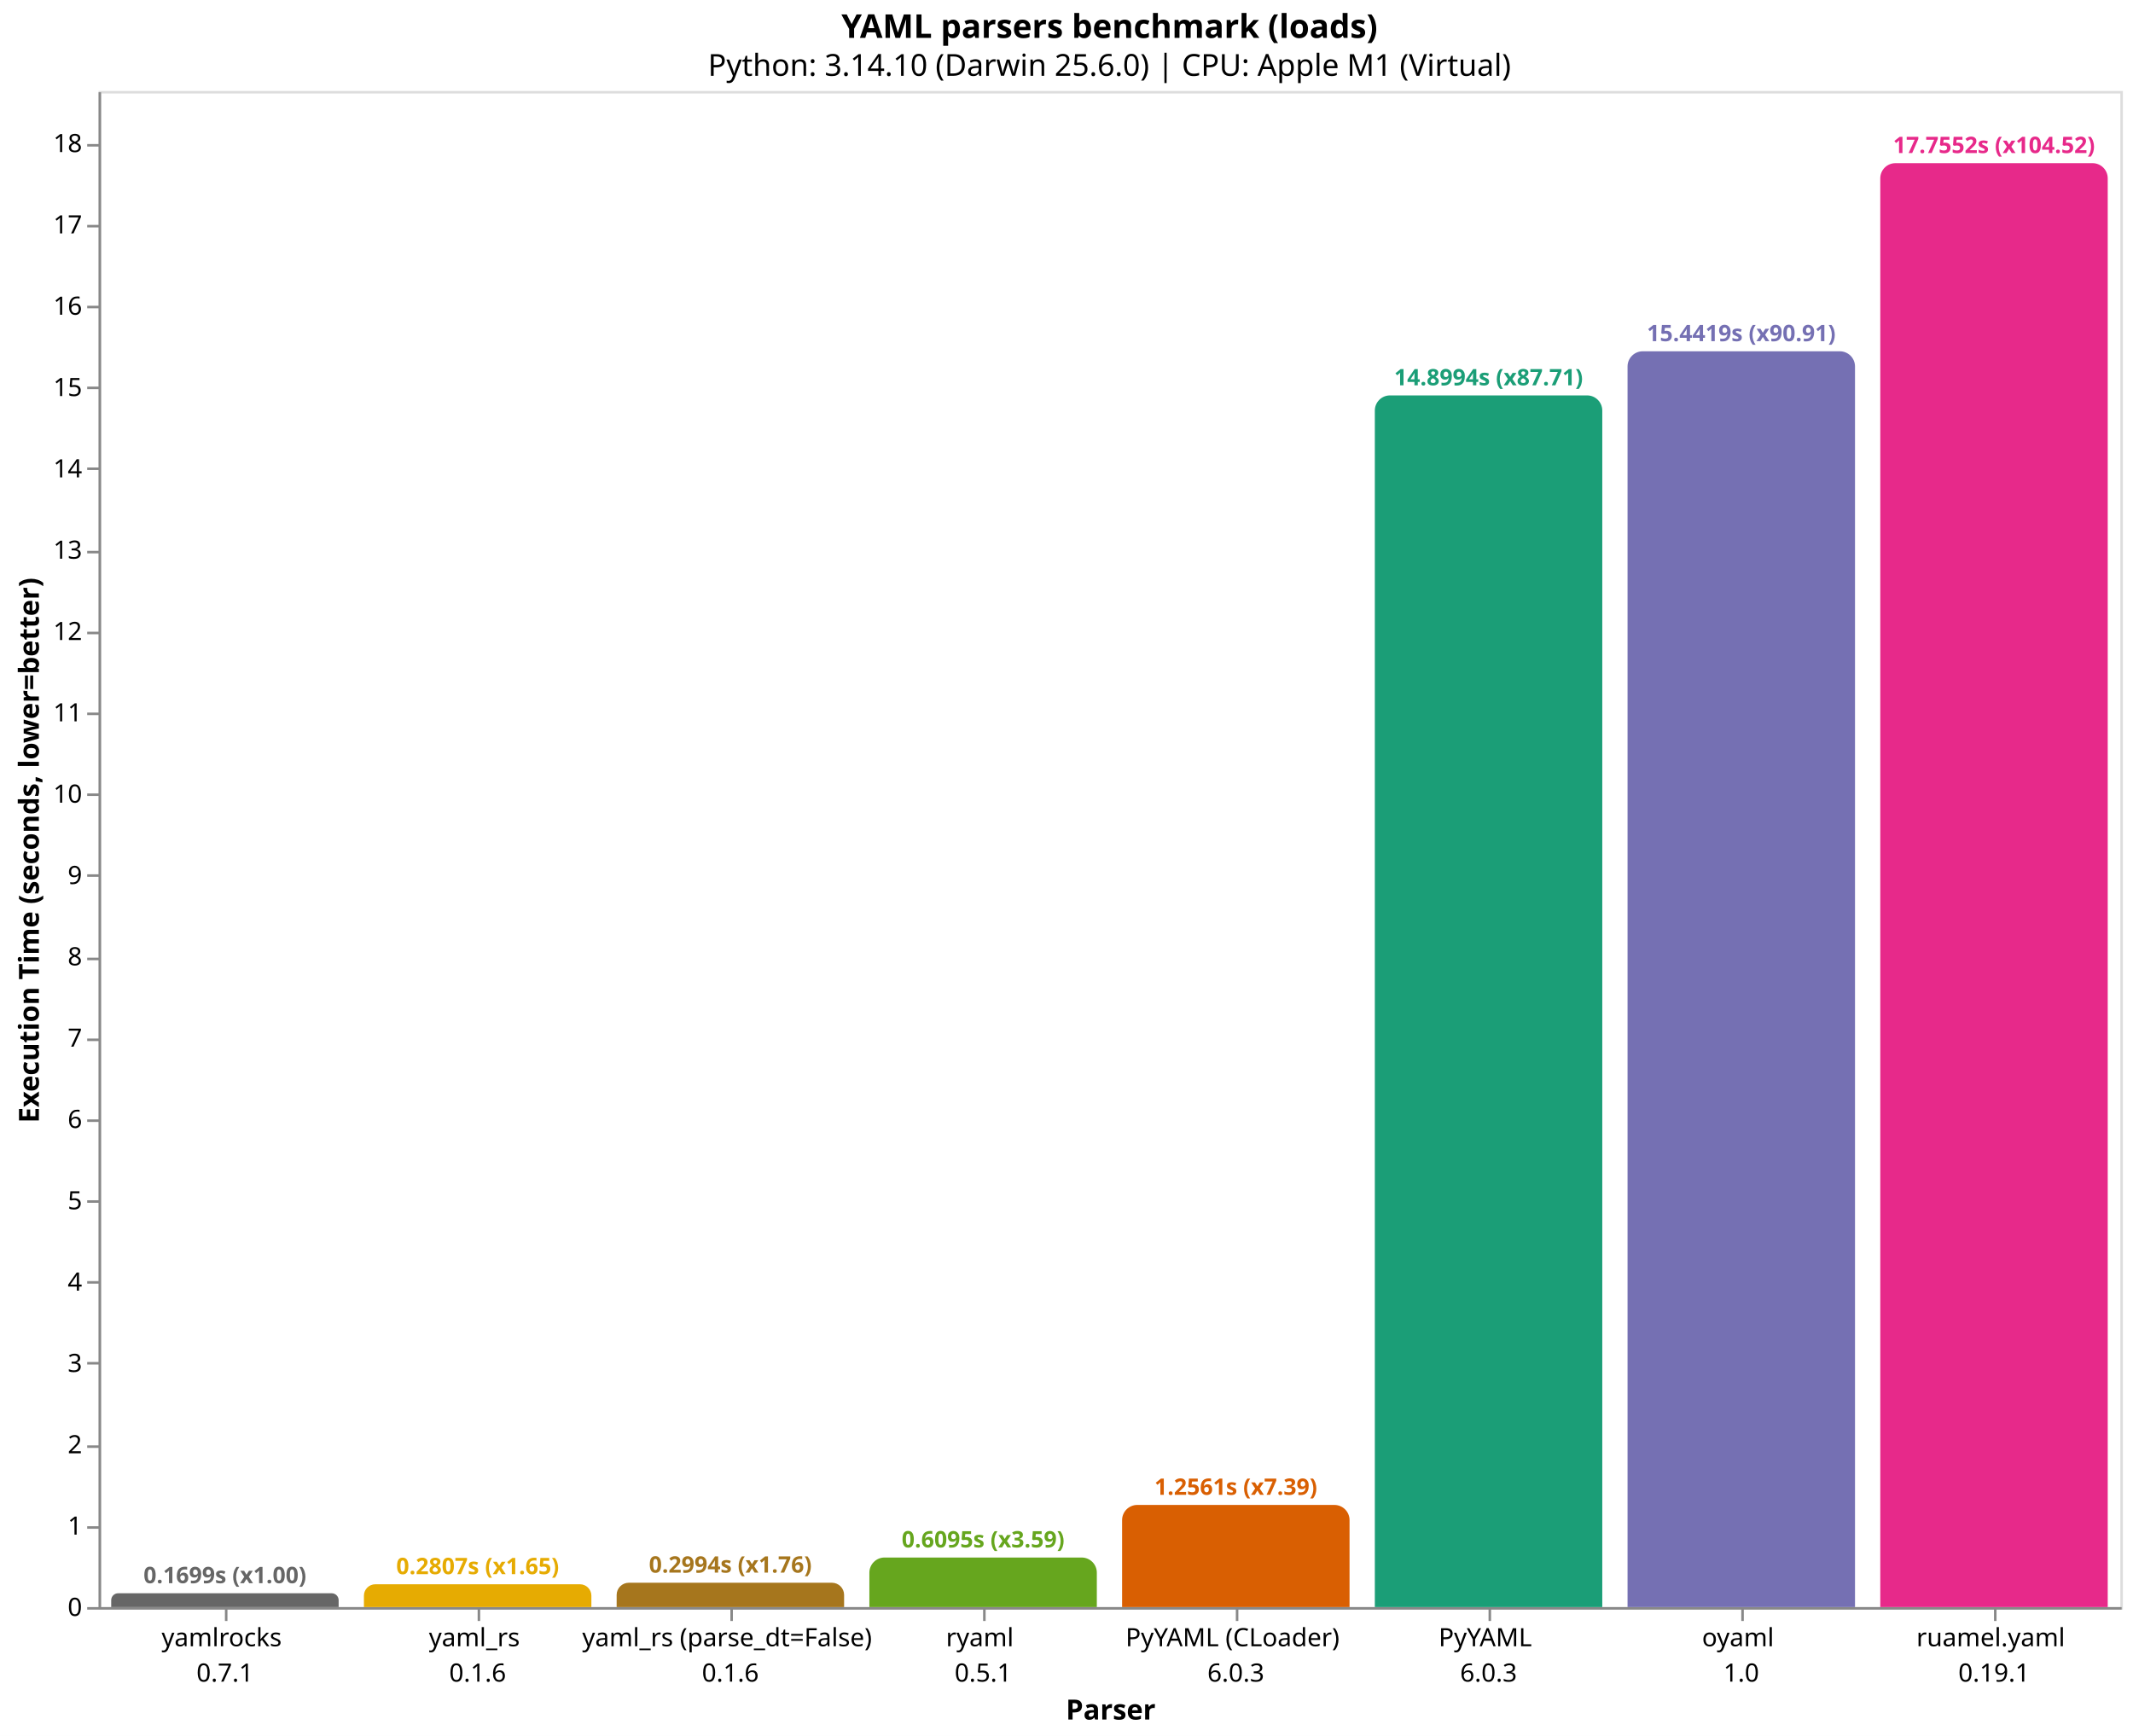
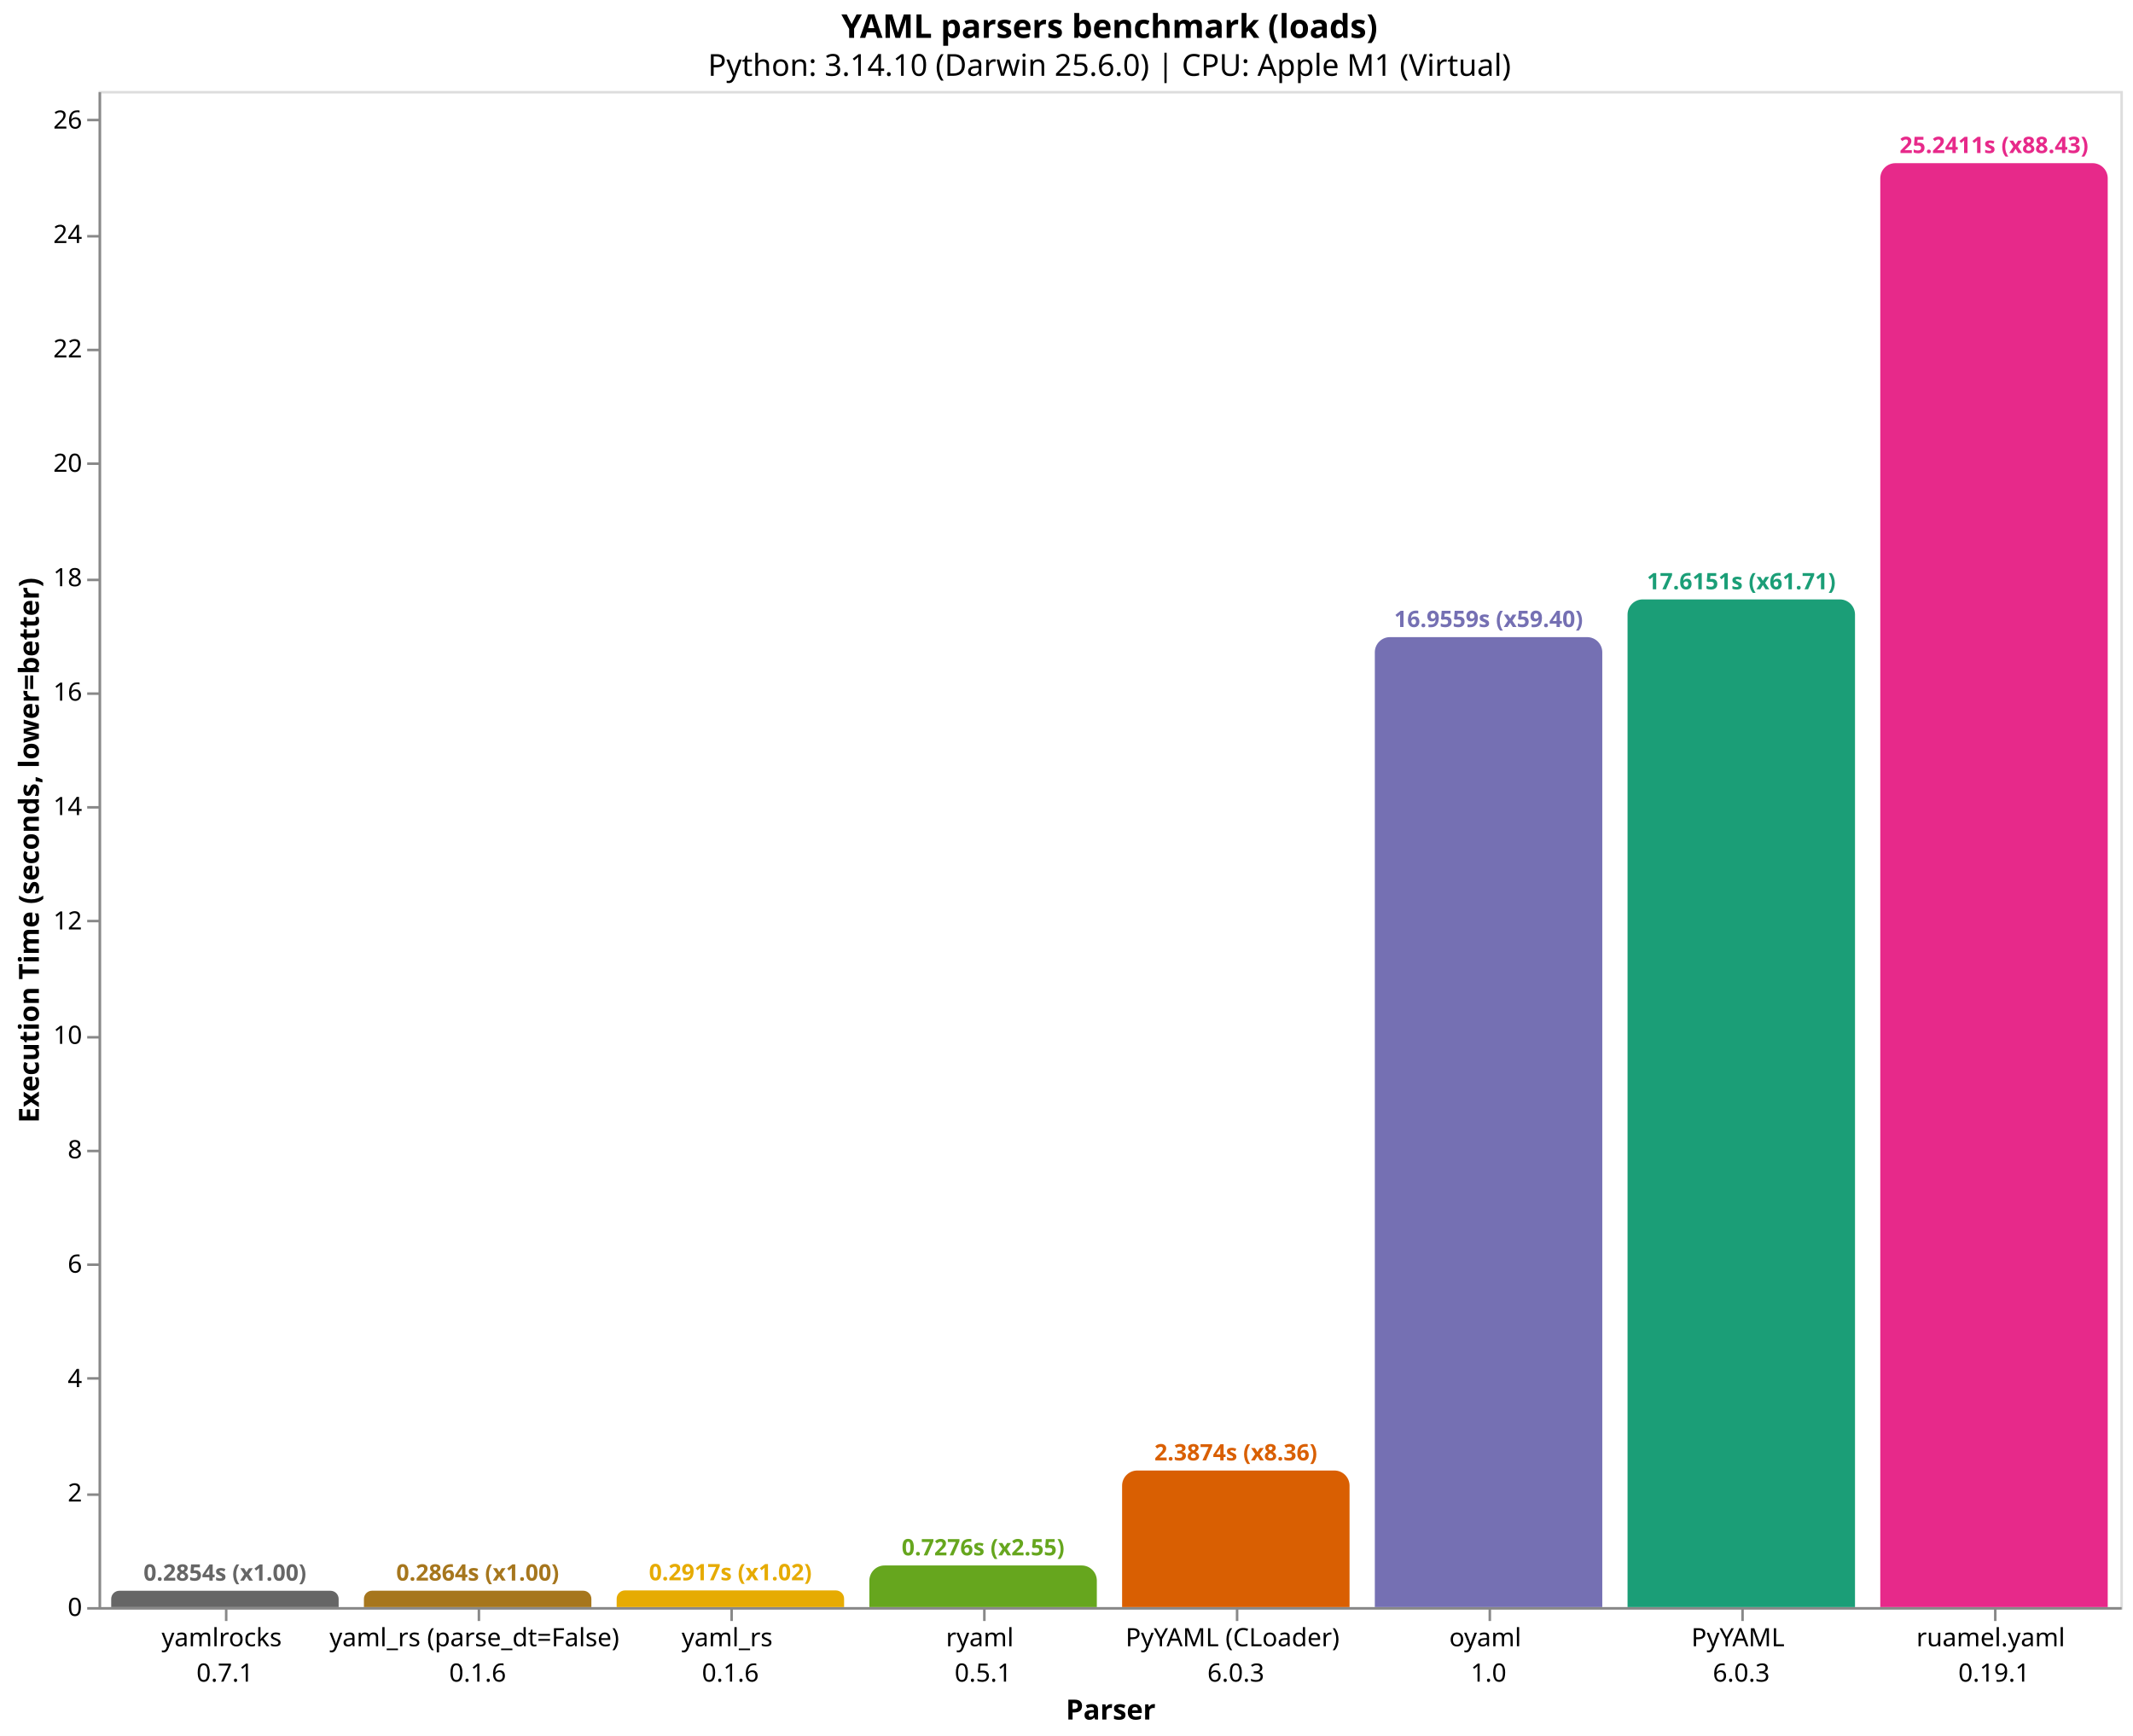
<svg xmlns="http://www.w3.org/2000/svg" version="1.1" class="marks" width="844" height="687" viewBox="0 0 844 687">
  <rect width="844" height="687" fill="white" />
  <g fill="none" stroke-miterlimit="10" transform="translate(39,36)">
    <g class="mark-group role-frame root" role="graphics-object" aria-roledescription="group mark container">
      <g transform="translate(0,0)">
        <path class="background" aria-hidden="true" d="M0.5,0.5h800v600h-800Z" stroke="#ddd" />
        <g>
-           <g class="mark-group role-axis" role="graphics-symbol" aria-roledescription="axis" aria-label="X-axis titled 'Parser' for a discrete scale with 8 values: yamlrocks&#10;0.7.1, yaml_rs&#10;0.1.6, yaml_rs (parse_dt=False)&#10;0.1.6, ryaml&#10;0.5.1, PyYAML (CLoader)&#10;6.0.3, ending with ruamel.yaml&#10;0.19.1">
+           <g class="mark-group role-axis" role="graphics-symbol" aria-roledescription="axis" aria-label="X-axis titled 'Parser' for a discrete scale with 8 values: yamlrocks&#10;0.7.1, yaml_rs (parse_dt=False)&#10;0.1.6, yaml_rs&#10;0.1.6, ryaml&#10;0.5.1, PyYAML (CLoader)&#10;6.0.3, ending with ruamel.yaml&#10;0.19.1">
            <g transform="translate(0.5,600.5)">
              <path class="background" aria-hidden="true" d="M0,0h0v0h0Z" pointer-events="none" />
              <g>
                <g class="mark-rule role-axis-tick" pointer-events="none">
                  <line transform="translate(50,0)" x2="0" y2="5" stroke="#888" stroke-width="1" opacity="1" />
                  <line transform="translate(150,0)" x2="0" y2="5" stroke="#888" stroke-width="1" opacity="1" />
                  <line transform="translate(250,0)" x2="0" y2="5" stroke="#888" stroke-width="1" opacity="1" />
                  <line transform="translate(350,0)" x2="0" y2="5" stroke="#888" stroke-width="1" opacity="1" />
                  <line transform="translate(450,0)" x2="0" y2="5" stroke="#888" stroke-width="1" opacity="1" />
                  <line transform="translate(550,0)" x2="0" y2="5" stroke="#888" stroke-width="1" opacity="1" />
                  <line transform="translate(650,0)" x2="0" y2="5" stroke="#888" stroke-width="1" opacity="1" />
                  <line transform="translate(750,0)" x2="0" y2="5" stroke="#888" stroke-width="1" opacity="1" />
                </g>
                <g class="mark-text role-axis-label" pointer-events="none">
                  <text text-anchor="middle" transform="translate(49.5,15)" font-family="sans-serif" font-size="10px" fill="#000" opacity="1">
                    <tspan>yamlrocks</tspan>
                    <tspan x="0" dy="14">0.7.1</tspan>
                  </text>
                  <text text-anchor="middle" transform="translate(149.5,15)" font-family="sans-serif" font-size="10px" fill="#000" opacity="1">
+                     <tspan>yaml_rs (parse_dt=False)</tspan>
+                     <tspan x="0" dy="14">0.1.6</tspan>
+                   </text>
+                   <text text-anchor="middle" transform="translate(249.5,15)" font-family="sans-serif" font-size="10px" fill="#000" opacity="1">
                    <tspan>yaml_rs</tspan>
-                     <tspan x="0" dy="14">0.1.6</tspan>
-                   </text>
-                   <text text-anchor="middle" transform="translate(249.5,15)" font-family="sans-serif" font-size="10px" fill="#000" opacity="1">
-                     <tspan>yaml_rs (parse_dt=False)</tspan>
                    <tspan x="0" dy="14">0.1.6</tspan>
                  </text>
                  <text text-anchor="middle" transform="translate(349.5,15)" font-family="sans-serif" font-size="10px" fill="#000" opacity="1">
                    <tspan>ryaml</tspan>
                    <tspan x="0" dy="14">0.5.1</tspan>
                  </text>
                  <text text-anchor="middle" transform="translate(449.5,15)" font-family="sans-serif" font-size="10px" fill="#000" opacity="1">
                    <tspan>PyYAML (CLoader)</tspan>
                    <tspan x="0" dy="14">6.0.3</tspan>
                  </text>
                  <text text-anchor="middle" transform="translate(549.5,15)" font-family="sans-serif" font-size="10px" fill="#000" opacity="1">
+                     <tspan>oyaml</tspan>
+                     <tspan x="0" dy="14">1.0</tspan>
+                   </text>
+                   <text text-anchor="middle" transform="translate(649.5,15)" font-family="sans-serif" font-size="10px" fill="#000" opacity="1">
                    <tspan>PyYAML</tspan>
                    <tspan x="0" dy="14">6.0.3</tspan>
-                   </text>
-                   <text text-anchor="middle" transform="translate(649.5,15)" font-family="sans-serif" font-size="10px" fill="#000" opacity="1">
-                     <tspan>oyaml</tspan>
-                     <tspan x="0" dy="14">1.0</tspan>
                  </text>
                  <text text-anchor="middle" transform="translate(749.5,15)" font-family="sans-serif" font-size="10px" fill="#000" opacity="1">
                    <tspan>ruamel.yaml</tspan>
                    <tspan x="0" dy="14">0.19.1</tspan>
                  </text>
                </g>
                <g class="mark-rule role-axis-domain" pointer-events="none">
                  <line transform="translate(0,0)" x2="800" y2="0" stroke="#888" stroke-width="1" opacity="1" />
                </g>
                <g class="mark-text role-axis-title" pointer-events="none">
                  <text text-anchor="middle" transform="translate(400,44)" font-family="sans-serif" font-size="11px" font-weight="bold" fill="#000" opacity="1">Parser</text>
                </g>
              </g>
              <path class="foreground" aria-hidden="true" d="" pointer-events="none" display="none" />
            </g>
          </g>
-           <g class="mark-group role-axis" role="graphics-symbol" aria-roledescription="axis" aria-label="Y-axis titled 'Execution Time (seconds, lower=better)' for a linear scale with values from 0 to 19">
+           <g class="mark-group role-axis" role="graphics-symbol" aria-roledescription="axis" aria-label="Y-axis titled 'Execution Time (seconds, lower=better)' for a linear scale with values from 0 to 27">
            <g transform="translate(0.5,0.5)">
              <path class="background" aria-hidden="true" d="M0,0h0v0h0Z" pointer-events="none" />
              <g>
                <g class="mark-rule role-axis-tick" pointer-events="none">
                  <line transform="translate(0,600)" x2="-5" y2="0" stroke="#888" stroke-width="1" opacity="1" />
-                   <line transform="translate(0,568)" x2="-5" y2="0" stroke="#888" stroke-width="1" opacity="1" />
-                   <line transform="translate(0,536)" x2="-5" y2="0" stroke="#888" stroke-width="1" opacity="1" />
-                   <line transform="translate(0,503)" x2="-5" y2="0" stroke="#888" stroke-width="1" opacity="1" />
-                   <line transform="translate(0,471)" x2="-5" y2="0" stroke="#888" stroke-width="1" opacity="1" />
-                   <line transform="translate(0,439)" x2="-5" y2="0" stroke="#888" stroke-width="1" opacity="1" />
-                   <line transform="translate(0,407)" x2="-5" y2="0" stroke="#888" stroke-width="1" opacity="1" />
-                   <line transform="translate(0,375)" x2="-5" y2="0" stroke="#888" stroke-width="1" opacity="1" />
-                   <line transform="translate(0,343)" x2="-5" y2="0" stroke="#888" stroke-width="1" opacity="1" />
-                   <line transform="translate(0,310)" x2="-5" y2="0" stroke="#888" stroke-width="1" opacity="1" />
-                   <line transform="translate(0,278)" x2="-5" y2="0" stroke="#888" stroke-width="1" opacity="1" />
-                   <line transform="translate(0,246)" x2="-5" y2="0" stroke="#888" stroke-width="1" opacity="1" />
-                   <line transform="translate(0,214)" x2="-5" y2="0" stroke="#888" stroke-width="1" opacity="1" />
-                   <line transform="translate(0,182)" x2="-5" y2="0" stroke="#888" stroke-width="1" opacity="1" />
-                   <line transform="translate(0,149)" x2="-5" y2="0" stroke="#888" stroke-width="1" opacity="1" />
-                   <line transform="translate(0,117)" x2="-5" y2="0" stroke="#888" stroke-width="1" opacity="1" />
-                   <line transform="translate(0,85)" x2="-5" y2="0" stroke="#888" stroke-width="1" opacity="1" />
-                   <line transform="translate(0,53)" x2="-5" y2="0" stroke="#888" stroke-width="1" opacity="1" />
-                   <line transform="translate(0,21)" x2="-5" y2="0" stroke="#888" stroke-width="1" opacity="1" />
+                   <line transform="translate(0,555)" x2="-5" y2="0" stroke="#888" stroke-width="1" opacity="1" />
+                   <line transform="translate(0,509)" x2="-5" y2="0" stroke="#888" stroke-width="1" opacity="1" />
+                   <line transform="translate(0,464)" x2="-5" y2="0" stroke="#888" stroke-width="1" opacity="1" />
+                   <line transform="translate(0,419)" x2="-5" y2="0" stroke="#888" stroke-width="1" opacity="1" />
+                   <line transform="translate(0,374)" x2="-5" y2="0" stroke="#888" stroke-width="1" opacity="1" />
+                   <line transform="translate(0,328)" x2="-5" y2="0" stroke="#888" stroke-width="1" opacity="1" />
+                   <line transform="translate(0,283)" x2="-5" y2="0" stroke="#888" stroke-width="1" opacity="1" />
+                   <line transform="translate(0,238)" x2="-5" y2="0" stroke="#888" stroke-width="1" opacity="1" />
+                   <line transform="translate(0,193)" x2="-5" y2="0" stroke="#888" stroke-width="1" opacity="1" />
+                   <line transform="translate(0,147)" x2="-5" y2="0" stroke="#888" stroke-width="1" opacity="1" />
+                   <line transform="translate(0,102)" x2="-5" y2="0" stroke="#888" stroke-width="1" opacity="1" />
+                   <line transform="translate(0,57)" x2="-5" y2="0" stroke="#888" stroke-width="1" opacity="1" />
+                   <line transform="translate(0,11)" x2="-5" y2="0" stroke="#888" stroke-width="1" opacity="1" />
                </g>
                <g class="mark-text role-axis-label" pointer-events="none">
                  <text text-anchor="end" transform="translate(-7,603)" font-family="sans-serif" font-size="10px" fill="#000" opacity="1">0</text>
-                   <text text-anchor="end" transform="translate(-7,570.8162)" font-family="sans-serif" font-size="10px" fill="#000" opacity="1">1</text>
-                   <text text-anchor="end" transform="translate(-7,538.6324)" font-family="sans-serif" font-size="10px" fill="#000" opacity="1">2</text>
-                   <text text-anchor="end" transform="translate(-7,506.4487)" font-family="sans-serif" font-size="10px" fill="#000" opacity="1">3</text>
-                   <text text-anchor="end" transform="translate(-7,474.2649)" font-family="sans-serif" font-size="10px" fill="#000" opacity="1">4</text>
-                   <text text-anchor="end" transform="translate(-7,442.0811)" font-family="sans-serif" font-size="10px" fill="#000" opacity="1">5</text>
-                   <text text-anchor="end" transform="translate(-7,409.8973)" font-family="sans-serif" font-size="10px" fill="#000" opacity="1">6</text>
-                   <text text-anchor="end" transform="translate(-7,377.7135)" font-family="sans-serif" font-size="10px" fill="#000" opacity="1">7</text>
-                   <text text-anchor="end" transform="translate(-7,345.5297)" font-family="sans-serif" font-size="10px" fill="#000" opacity="1">8</text>
-                   <text text-anchor="end" transform="translate(-7,313.346)" font-family="sans-serif" font-size="10px" fill="#000" opacity="1">9</text>
-                   <text text-anchor="end" transform="translate(-7,281.1622)" font-family="sans-serif" font-size="10px" fill="#000" opacity="1">10</text>
-                   <text text-anchor="end" transform="translate(-7,248.9784)" font-family="sans-serif" font-size="10px" fill="#000" opacity="1">11</text>
-                   <text text-anchor="end" transform="translate(-7,216.7946)" font-family="sans-serif" font-size="10px" fill="#000" opacity="1">12</text>
-                   <text text-anchor="end" transform="translate(-7,184.6108)" font-family="sans-serif" font-size="10px" fill="#000" opacity="1">13</text>
-                   <text text-anchor="end" transform="translate(-7,152.427)" font-family="sans-serif" font-size="10px" fill="#000" opacity="1">14</text>
-                   <text text-anchor="end" transform="translate(-7,120.2433)" font-family="sans-serif" font-size="10px" fill="#000" opacity="1">15</text>
-                   <text text-anchor="end" transform="translate(-7,88.05948)" font-family="sans-serif" font-size="10px" fill="#000" opacity="1">16</text>
-                   <text text-anchor="end" transform="translate(-7,55.8757)" font-family="sans-serif" font-size="10px" fill="#000" opacity="1">17</text>
-                   <text text-anchor="end" transform="translate(-7,23.69192)" font-family="sans-serif" font-size="10px" fill="#000" opacity="1">18</text>
+                   <text text-anchor="end" transform="translate(-7,557.7224)" font-family="sans-serif" font-size="10px" fill="#000" opacity="1">2</text>
+                   <text text-anchor="end" transform="translate(-7,512.4449)" font-family="sans-serif" font-size="10px" fill="#000" opacity="1">4</text>
+                   <text text-anchor="end" transform="translate(-7,467.1673)" font-family="sans-serif" font-size="10px" fill="#000" opacity="1">6</text>
+                   <text text-anchor="end" transform="translate(-7,421.8897)" font-family="sans-serif" font-size="10px" fill="#000" opacity="1">8</text>
+                   <text text-anchor="end" transform="translate(-7,376.6122)" font-family="sans-serif" font-size="10px" fill="#000" opacity="1">10</text>
+                   <text text-anchor="end" transform="translate(-7,331.3346)" font-family="sans-serif" font-size="10px" fill="#000" opacity="1">12</text>
+                   <text text-anchor="end" transform="translate(-7,286.057)" font-family="sans-serif" font-size="10px" fill="#000" opacity="1">14</text>
+                   <text text-anchor="end" transform="translate(-7,240.7794)" font-family="sans-serif" font-size="10px" fill="#000" opacity="1">16</text>
+                   <text text-anchor="end" transform="translate(-7,195.5019)" font-family="sans-serif" font-size="10px" fill="#000" opacity="1">18</text>
+                   <text text-anchor="end" transform="translate(-7,150.2243)" font-family="sans-serif" font-size="10px" fill="#000" opacity="1">20</text>
+                   <text text-anchor="end" transform="translate(-7,104.9467)" font-family="sans-serif" font-size="10px" fill="#000" opacity="1">22</text>
+                   <text text-anchor="end" transform="translate(-7,59.66917)" font-family="sans-serif" font-size="10px" fill="#000" opacity="1">24</text>
+                   <text text-anchor="end" transform="translate(-7,14.3916)" font-family="sans-serif" font-size="10px" fill="#000" opacity="1">26</text>
                </g>
                <g class="mark-rule role-axis-domain" pointer-events="none">
                  <line transform="translate(0,600)" x2="0" y2="-600" stroke="#888" stroke-width="1" opacity="1" />
                </g>
                <g class="mark-text role-axis-title" pointer-events="none">
                  <text text-anchor="middle" transform="translate(-22.12305,300) rotate(-90) translate(0,-2)" font-family="sans-serif" font-size="11px" font-weight="bold" fill="#000" opacity="1">Execution Time (seconds, lower=better)</text>
                </g>
              </g>
              <path class="foreground" aria-hidden="true" d="" pointer-events="none" display="none" />
            </g>
          </g>
          <g class="mark-group role-scope" role="graphics-object" aria-roledescription="group mark container">
-             <g transform="translate(5,594.533)">
-               <path class="background" aria-hidden="true" d="M2.733,0L87.267,0C88.775,0,90,1.225,90,2.733L90,5.467C90,5.467,90,5.467,90,5.467L0,5.467C0,5.467,0,5.467,0,5.467L0,2.733C0,1.225,1.225,0,2.733,0Z" />
+             <g transform="translate(5,593.5379)">
+               <path class="background" aria-hidden="true" d="M3.231,0L86.769,0C88.552,0,90,1.448,90,3.231L90,6.462C90,6.462,90,6.462,90,6.462L0,6.462C0,6.462,0,6.462,0,6.462L0,3.231C0,1.448,1.448,0,3.231,0Z" />
              <g clip-path="url(#clip1)">
                <g class="mark-group role-scope" role="graphics-object" aria-roledescription="group mark container">
-                   <g transform="translate(0,-594.533)">
-                     <path class="background" aria-hidden="true" d="M0,0h90v0h-90Z" />
-                     <g>
-                       <g class="mark-rect role-mark layer_0_marks" role="graphics-object" aria-roledescription="rect mark container">
-                         <path aria-label="Parser: yamlrocks&#10;0.7.1; Execution Time (seconds, lower=better): 0.169867181; parser: yamlrocks; Execution Time (s): 0.1699; Slowdown: 1.00" role="graphics-symbol" aria-roledescription="bar" d="M0,594.533h90v5.467h-90Z" fill="#666666" />
-                       </g>
-                     </g>
-                     <path class="foreground" aria-hidden="true" d="" display="none" />
-                   </g>
-                 </g>
-               </g>
-               <path class="foreground" aria-hidden="true" d="" display="none" />
-             </g>
-             <g transform="translate(105,590.9668)">
-               <path class="background" aria-hidden="true" d="M4.517,0L85.483,0C87.976,0,90,2.024,90,4.517L90,9.033C90,9.033,90,9.033,90,9.033L0,9.033C0,9.033,0,9.033,0,9.033L0,4.517C0,2.024,2.024,0,4.517,0Z" />
+                   <g transform="translate(0,-593.5379)">
+                     <path class="background" aria-hidden="true" d="M0,0h90v0h-90Z" />
+                     <g>
+                       <g class="mark-rect role-mark layer_0_marks" role="graphics-object" aria-roledescription="rect mark container">
+                         <path aria-label="Parser: yamlrocks&#10;0.7.1; Execution Time (seconds, lower=better): 0.285445194667; parser: yamlrocks; Execution Time (s): 0.2854; Slowdown: 1.00" role="graphics-symbol" aria-roledescription="bar" d="M0,593.538h90v6.462h-90Z" fill="#666666" />
+                       </g>
+                     </g>
+                     <path class="foreground" aria-hidden="true" d="" display="none" />
+                   </g>
+                 </g>
+               </g>
+               <path class="foreground" aria-hidden="true" d="" display="none" />
+             </g>
+             <g transform="translate(105,593.5155)">
+               <path class="background" aria-hidden="true" d="M3.242,0L86.758,0C88.547,0,90,1.453,90,3.242L90,6.484C90,6.484,90,6.484,90,6.484L0,6.484C0,6.484,0,6.484,0,6.484L0,3.242C0,1.453,1.453,0,3.242,0Z" />
              <g clip-path="url(#clip2)">
                <g class="mark-group role-scope" role="graphics-object" aria-roledescription="group mark container">
-                   <g transform="translate(0,-590.9668)">
-                     <path class="background" aria-hidden="true" d="M0,0h90v0h-90Z" />
-                     <g>
-                       <g class="mark-rect role-mark layer_0_marks" role="graphics-object" aria-roledescription="rect mark container">
-                         <path aria-label="Parser: yaml_rs&#10;0.1.6; Execution Time (seconds, lower=better): 0.280675013667; parser: yaml_rs; Execution Time (s): 0.2807; Slowdown: 1.65" role="graphics-symbol" aria-roledescription="bar" d="M0,590.967h90v9.033h-90Z" fill="#e6ab02" />
-                       </g>
-                     </g>
-                     <path class="foreground" aria-hidden="true" d="" display="none" />
-                   </g>
-                 </g>
-               </g>
-               <path class="foreground" aria-hidden="true" d="" display="none" />
-             </g>
-             <g transform="translate(205,590.3639)">
-               <path class="background" aria-hidden="true" d="M4.818,0L85.182,0C87.841,0,90,2.159,90,4.818L90,9.636C90,9.636,90,9.636,90,9.636L0,9.636C0,9.636,0,9.636,0,9.636L0,4.818C0,2.159,2.159,0,4.818,0Z" />
+                   <g transform="translate(0,-593.5155)">
+                     <path class="background" aria-hidden="true" d="M0,0h90v0h-90Z" />
+                     <g>
+                       <g class="mark-rect role-mark layer_0_marks" role="graphics-object" aria-roledescription="rect mark container">
+                         <path aria-label="Parser: yaml_rs (parse_dt=False)&#10;0.1.6; Execution Time (seconds, lower=better): 0.286431597333; parser: yaml_rs (parse_dt=False); Execution Time (s): 0.2864; Slowdown: 1.00" role="graphics-symbol" aria-roledescription="bar" d="M0,593.516h90v6.484h-90Z" fill="#a6761d" />
+                       </g>
+                     </g>
+                     <path class="foreground" aria-hidden="true" d="" display="none" />
+                   </g>
+                 </g>
+               </g>
+               <path class="foreground" aria-hidden="true" d="" display="none" />
+             </g>
+             <g transform="translate(205,593.3973)">
+               <path class="background" aria-hidden="true" d="M3.301,0L86.699,0C88.521,0,90,1.479,90,3.301L90,6.603C90,6.603,90,6.603,90,6.603L0,6.603C0,6.603,0,6.603,0,6.603L0,3.301C0,1.479,1.479,0,3.301,0Z" />
              <g clip-path="url(#clip3)">
                <g class="mark-group role-scope" role="graphics-object" aria-roledescription="group mark container">
-                   <g transform="translate(0,-590.3639)">
-                     <path class="background" aria-hidden="true" d="M0,0h90v0h-90Z" />
-                     <g>
-                       <g class="mark-rect role-mark layer_0_marks" role="graphics-object" aria-roledescription="rect mark container">
-                         <path aria-label="Parser: yaml_rs (parse_dt=False)&#10;0.1.6; Execution Time (seconds, lower=better): 0.299408444667; parser: yaml_rs (parse_dt=False); Execution Time (s): 0.2994; Slowdown: 1.76" role="graphics-symbol" aria-roledescription="bar" d="M0,590.364h90v9.636h-90Z" fill="#a6761d" />
-                       </g>
-                     </g>
-                     <path class="foreground" aria-hidden="true" d="" display="none" />
-                   </g>
-                 </g>
-               </g>
-               <path class="foreground" aria-hidden="true" d="" display="none" />
-             </g>
-             <g transform="translate(305,580.383)">
-               <path class="background" aria-hidden="true" d="M6,0L84,0C87.311,0,90,2.689,90,6L90,19.617C90,19.617,90,19.617,90,19.617L0,19.617C0,19.617,0,19.617,0,19.617L0,6C0,2.689,2.689,0,6,0Z" />
+                   <g transform="translate(0,-593.3973)">
+                     <path class="background" aria-hidden="true" d="M0,0h90v0h-90Z" />
+                     <g>
+                       <g class="mark-rect role-mark layer_0_marks" role="graphics-object" aria-roledescription="rect mark container">
+                         <path aria-label="Parser: yaml_rs&#10;0.1.6; Execution Time (seconds, lower=better): 0.291655528; parser: yaml_rs; Execution Time (s): 0.2917; Slowdown: 1.02" role="graphics-symbol" aria-roledescription="bar" d="M0,593.397h90v6.603h-90Z" fill="#e6ab02" />
+                       </g>
+                     </g>
+                     <path class="foreground" aria-hidden="true" d="" display="none" />
+                   </g>
+                 </g>
+               </g>
+               <path class="foreground" aria-hidden="true" d="" display="none" />
+             </g>
+             <g transform="translate(305,583.5287)">
+               <path class="background" aria-hidden="true" d="M6,0L84,0C87.311,0,90,2.689,90,6L90,16.471C90,16.471,90,16.471,90,16.471L0,16.471C0,16.471,0,16.471,0,16.471L0,6C0,2.689,2.689,0,6,0Z" />
              <g clip-path="url(#clip4)">
                <g class="mark-group role-scope" role="graphics-object" aria-roledescription="group mark container">
-                   <g transform="translate(0,-580.383)">
-                     <path class="background" aria-hidden="true" d="M0,0h90v0h-90Z" />
-                     <g>
-                       <g class="mark-rect role-mark layer_0_marks" role="graphics-object" aria-roledescription="rect mark container">
-                         <path aria-label="Parser: ryaml&#10;0.5.1; Execution Time (seconds, lower=better): 0.609531041667; parser: ryaml; Execution Time (s): 0.6095; Slowdown: 3.59" role="graphics-symbol" aria-roledescription="bar" d="M0,580.383h90v19.617h-90Z" fill="#66a61e" />
-                       </g>
-                     </g>
-                     <path class="foreground" aria-hidden="true" d="" display="none" />
-                   </g>
-                 </g>
-               </g>
-               <path class="foreground" aria-hidden="true" d="" display="none" />
-             </g>
-             <g transform="translate(405,559.5733)">
-               <path class="background" aria-hidden="true" d="M6,0L84,0C87.311,0,90,2.689,90,6L90,40.427C90,40.427,90,40.427,90,40.427L0,40.427C0,40.427,0,40.427,0,40.427L0,6C0,2.689,2.689,0,6,0Z" />
+                   <g transform="translate(0,-583.5287)">
+                     <path class="background" aria-hidden="true" d="M0,0h90v0h-90Z" />
+                     <g>
+                       <g class="mark-rect role-mark layer_0_marks" role="graphics-object" aria-roledescription="rect mark container">
+                         <path aria-label="Parser: ryaml&#10;0.5.1; Execution Time (seconds, lower=better): 0.727570542; parser: ryaml; Execution Time (s): 0.7276; Slowdown: 2.55" role="graphics-symbol" aria-roledescription="bar" d="M0,583.529h90v16.471h-90Z" fill="#66a61e" />
+                       </g>
+                     </g>
+                     <path class="foreground" aria-hidden="true" d="" display="none" />
+                   </g>
+                 </g>
+               </g>
+               <path class="foreground" aria-hidden="true" d="" display="none" />
+             </g>
+             <g transform="translate(405,545.9517)">
+               <path class="background" aria-hidden="true" d="M6,0L84,0C87.311,0,90,2.689,90,6L90,54.048C90,54.048,90,54.048,90,54.048L0,54.048C0,54.048,0,54.048,0,54.048L0,6C0,2.689,2.689,0,6,0Z" />
              <g clip-path="url(#clip5)">
                <g class="mark-group role-scope" role="graphics-object" aria-roledescription="group mark container">
-                   <g transform="translate(0,-559.5733)">
-                     <path class="background" aria-hidden="true" d="M0,0h90v0h-90Z" />
-                     <g>
-                       <g class="mark-rect role-mark layer_0_marks" role="graphics-object" aria-roledescription="rect mark container">
-                         <path aria-label="Parser: PyYAML (CLoader)&#10;6.0.3; Execution Time (seconds, lower=better): 1.25612; parser: PyYAML (CLoader); Execution Time (s): 1.2561; Slowdown: 7.39" role="graphics-symbol" aria-roledescription="bar" d="M0,559.573h90v40.427h-90Z" fill="#d95f02" />
-                       </g>
-                     </g>
-                     <path class="foreground" aria-hidden="true" d="" display="none" />
-                   </g>
-                 </g>
-               </g>
-               <path class="foreground" aria-hidden="true" d="" display="none" />
-             </g>
-             <g transform="translate(505,120.4811)">
-               <path class="background" aria-hidden="true" d="M6,0L84,0C87.311,0,90,2.689,90,6L90,479.519C90,479.519,90,479.519,90,479.519L0,479.519C0,479.519,0,479.519,0,479.519L0,6C0,2.689,2.689,0,6,0Z" />
+                   <g transform="translate(0,-545.9517)">
+                     <path class="background" aria-hidden="true" d="M0,0h90v0h-90Z" />
+                     <g>
+                       <g class="mark-rect role-mark layer_0_marks" role="graphics-object" aria-roledescription="rect mark container">
+                         <path aria-label="Parser: PyYAML (CLoader)&#10;6.0.3; Execution Time (seconds, lower=better): 2.387421625; parser: PyYAML (CLoader); Execution Time (s): 2.3874; Slowdown: 8.36" role="graphics-symbol" aria-roledescription="bar" d="M0,545.952h90v54.048h-90Z" fill="#d95f02" />
+                       </g>
+                     </g>
+                     <path class="foreground" aria-hidden="true" d="" display="none" />
+                   </g>
+                 </g>
+               </g>
+               <path class="foreground" aria-hidden="true" d="" display="none" />
+             </g>
+             <g transform="translate(505,216.1382)">
+               <path class="background" aria-hidden="true" d="M6,0L84,0C87.311,0,90,2.689,90,6L90,383.862C90,383.862,90,383.862,90,383.862L0,383.862C0,383.862,0,383.862,0,383.862L0,6C0,2.689,2.689,0,6,0Z" />
              <g clip-path="url(#clip6)">
                <g class="mark-group role-scope" role="graphics-object" aria-roledescription="group mark container">
-                   <g transform="translate(0,-120.4811)">
-                     <path class="background" aria-hidden="true" d="M0,0h90v0h-90Z" />
-                     <g>
-                       <g class="mark-rect role-mark layer_0_marks" role="graphics-object" aria-roledescription="rect mark container">
-                         <path aria-label="Parser: PyYAML&#10;6.0.3; Execution Time (seconds, lower=better): 14.899396653; parser: PyYAML; Execution Time (s): 14.8994; Slowdown: 87.71" role="graphics-symbol" aria-roledescription="bar" d="M0,120.481h90v479.519h-90Z" fill="#1b9e77" />
-                       </g>
-                     </g>
-                     <path class="foreground" aria-hidden="true" d="" display="none" />
-                   </g>
-                 </g>
-               </g>
-               <path class="foreground" aria-hidden="true" d="" display="none" />
-             </g>
-             <g transform="translate(605,103.0211)">
-               <path class="background" aria-hidden="true" d="M6,0L84,0C87.311,0,90,2.689,90,6L90,496.979C90,496.979,90,496.979,90,496.979L0,496.979C0,496.979,0,496.979,0,496.979L0,6C0,2.689,2.689,0,6,0Z" />
+                   <g transform="translate(0,-216.1382)">
+                     <path class="background" aria-hidden="true" d="M0,0h90v0h-90Z" />
+                     <g>
+                       <g class="mark-rect role-mark layer_0_marks" role="graphics-object" aria-roledescription="rect mark container">
+                         <path aria-label="Parser: oyaml&#10;1.0; Execution Time (seconds, lower=better): 16.9559365417; parser: oyaml; Execution Time (s): 16.9559; Slowdown: 59.40" role="graphics-symbol" aria-roledescription="bar" d="M0,216.138h90v383.862h-90Z" fill="#7570b3" />
+                       </g>
+                     </g>
+                     <path class="foreground" aria-hidden="true" d="" display="none" />
+                   </g>
+                 </g>
+               </g>
+               <path class="foreground" aria-hidden="true" d="" display="none" />
+             </g>
+             <g transform="translate(605,201.2155)">
+               <path class="background" aria-hidden="true" d="M6,0L84,0C87.311,0,90,2.689,90,6L90,398.784C90,398.784,90,398.784,90,398.784L0,398.784C0,398.784,0,398.784,0,398.784L0,6C0,2.689,2.689,0,6,0Z" />
              <g clip-path="url(#clip7)">
                <g class="mark-group role-scope" role="graphics-object" aria-roledescription="group mark container">
-                   <g transform="translate(0,-103.0211)">
-                     <path class="background" aria-hidden="true" d="M0,0h90v0h-90Z" />
-                     <g>
-                       <g class="mark-rect role-mark layer_0_marks" role="graphics-object" aria-roledescription="rect mark container">
-                         <path aria-label="Parser: oyaml&#10;1.0; Execution Time (seconds, lower=better): 15.441905403; parser: oyaml; Execution Time (s): 15.4419; Slowdown: 90.91" role="graphics-symbol" aria-roledescription="bar" d="M0,103.021h90v496.979h-90Z" fill="#7570b3" />
+                   <g transform="translate(0,-201.2155)">
+                     <path class="background" aria-hidden="true" d="M0,0h90v0h-90Z" />
+                     <g>
+                       <g class="mark-rect role-mark layer_0_marks" role="graphics-object" aria-roledescription="rect mark container">
+                         <path aria-label="Parser: PyYAML&#10;6.0.3; Execution Time (seconds, lower=better): 17.6151010557; parser: PyYAML; Execution Time (s): 17.6151; Slowdown: 61.71" role="graphics-symbol" aria-roledescription="bar" d="M0,201.216h90v398.784h-90Z" fill="#1b9e77" />
                      </g>
                    </g>
                    <path class="foreground" aria-hidden="true" d="" display="none" />
                  </g>
                </g>
              </g>
              <path class="foreground" aria-hidden="true" d="" display="none" />
            </g>
            <g transform="translate(705,28.57143)">
              <path class="background" aria-hidden="true" d="M6,0L84,0C87.311,0,90,2.689,90,6L90,571.429C90,571.429,90,571.429,90,571.429L0,571.429C0,571.429,0,571.429,0,571.429L0,6C0,2.689,2.689,0,6,0Z" />
              <g clip-path="url(#clip8)">
                <g class="mark-group role-scope" role="graphics-object" aria-roledescription="group mark container">
                  <g transform="translate(0,-28.57143)">
                    <path class="background" aria-hidden="true" d="M0,0h90v0h-90Z" />
                    <g>
                      <g class="mark-rect role-mark layer_0_marks" role="graphics-object" aria-roledescription="rect mark container">
-                         <path aria-label="Parser: ruamel.yaml&#10;0.19.1; Execution Time (seconds, lower=better): 17.7551713473; parser: ruamel.yaml; Execution Time (s): 17.7552; Slowdown: 104.52" role="graphics-symbol" aria-roledescription="bar" d="M0,28.571h90v571.429h-90Z" fill="#e7298a" />
+                         <path aria-label="Parser: ruamel.yaml&#10;0.19.1; Execution Time (seconds, lower=better): 25.2411329167; parser: ruamel.yaml; Execution Time (s): 25.2411; Slowdown: 88.43" role="graphics-symbol" aria-roledescription="bar" d="M0,28.571h90v571.429h-90Z" fill="#e7298a" />
                      </g>
                    </g>
                    <path class="foreground" aria-hidden="true" d="" display="none" />
                  </g>
                </g>
              </g>
              <path class="foreground" aria-hidden="true" d="" display="none" />
            </g>
          </g>
          <g class="mark-text role-mark layer_1_marks" role="graphics-object" aria-roledescription="text mark container">
-             <text aria-label="Parser: yamlrocks&#10;0.7.1; Execution Time (seconds, lower=better): 0.169867181; parser: yamlrocks; label: 0.1699s (x1.00); Execution Time (s): 0.1699; Slowdown: 1.00" role="graphics-symbol" aria-roledescription="text mark" text-anchor="middle" transform="translate(50,590.533)" font-family="sans-serif" font-size="9px" font-weight="bold" fill="#666666">0.1699s (x1.00)</text>
-             <text aria-label="Parser: yaml_rs&#10;0.1.6; Execution Time (seconds, lower=better): 0.280675013667; parser: yaml_rs; label: 0.2807s (x1.65); Execution Time (s): 0.2807; Slowdown: 1.65" role="graphics-symbol" aria-roledescription="text mark" text-anchor="middle" transform="translate(150,586.9668)" font-family="sans-serif" font-size="9px" font-weight="bold" fill="#e6ab02">0.2807s (x1.65)</text>
-             <text aria-label="Parser: yaml_rs (parse_dt=False)&#10;0.1.6; Execution Time (seconds, lower=better): 0.299408444667; parser: yaml_rs (parse_dt=False); label: 0.2994s (x1.76); Execution Time (s): 0.2994; Slowdown: 1.76" role="graphics-symbol" aria-roledescription="text mark" text-anchor="middle" transform="translate(250,586.3639)" font-family="sans-serif" font-size="9px" font-weight="bold" fill="#a6761d">0.2994s (x1.76)</text>
-             <text aria-label="Parser: ryaml&#10;0.5.1; Execution Time (seconds, lower=better): 0.609531041667; parser: ryaml; label: 0.6095s (x3.59); Execution Time (s): 0.6095; Slowdown: 3.59" role="graphics-symbol" aria-roledescription="text mark" text-anchor="middle" transform="translate(350,576.383)" font-family="sans-serif" font-size="9px" font-weight="bold" fill="#66a61e">0.6095s (x3.59)</text>
-             <text aria-label="Parser: PyYAML (CLoader)&#10;6.0.3; Execution Time (seconds, lower=better): 1.25612; parser: PyYAML (CLoader); label: 1.2561s (x7.39); Execution Time (s): 1.2561; Slowdown: 7.39" role="graphics-symbol" aria-roledescription="text mark" text-anchor="middle" transform="translate(450,555.5733)" font-family="sans-serif" font-size="9px" font-weight="bold" fill="#d95f02">1.2561s (x7.39)</text>
-             <text aria-label="Parser: PyYAML&#10;6.0.3; Execution Time (seconds, lower=better): 14.899396653; parser: PyYAML; label: 14.8994s (x87.71); Execution Time (s): 14.8994; Slowdown: 87.71" role="graphics-symbol" aria-roledescription="text mark" text-anchor="middle" transform="translate(550,116.4811)" font-family="sans-serif" font-size="9px" font-weight="bold" fill="#1b9e77">14.8994s (x87.71)</text>
-             <text aria-label="Parser: oyaml&#10;1.0; Execution Time (seconds, lower=better): 15.441905403; parser: oyaml; label: 15.4419s (x90.91); Execution Time (s): 15.4419; Slowdown: 90.91" role="graphics-symbol" aria-roledescription="text mark" text-anchor="middle" transform="translate(650,99.02108)" font-family="sans-serif" font-size="9px" font-weight="bold" fill="#7570b3">15.4419s (x90.91)</text>
-             <text aria-label="Parser: ruamel.yaml&#10;0.19.1; Execution Time (seconds, lower=better): 17.7551713473; parser: ruamel.yaml; label: 17.7552s (x104.52); Execution Time (s): 17.7552; Slowdown: 104.52" role="graphics-symbol" aria-roledescription="text mark" text-anchor="middle" transform="translate(750,24.57143)" font-family="sans-serif" font-size="9px" font-weight="bold" fill="#e7298a">17.7552s (x104.52)</text>
+             <text aria-label="Parser: yamlrocks&#10;0.7.1; Execution Time (seconds, lower=better): 0.285445194667; parser: yamlrocks; label: 0.2854s (x1.00); Execution Time (s): 0.2854; Slowdown: 1.00" role="graphics-symbol" aria-roledescription="text mark" text-anchor="middle" transform="translate(50,589.5379)" font-family="sans-serif" font-size="9px" font-weight="bold" fill="#666666">0.2854s (x1.00)</text>
+             <text aria-label="Parser: yaml_rs (parse_dt=False)&#10;0.1.6; Execution Time (seconds, lower=better): 0.286431597333; parser: yaml_rs (parse_dt=False); label: 0.2864s (x1.00); Execution Time (s): 0.2864; Slowdown: 1.00" role="graphics-symbol" aria-roledescription="text mark" text-anchor="middle" transform="translate(150,589.5155)" font-family="sans-serif" font-size="9px" font-weight="bold" fill="#a6761d">0.2864s (x1.00)</text>
+             <text aria-label="Parser: yaml_rs&#10;0.1.6; Execution Time (seconds, lower=better): 0.291655528; parser: yaml_rs; label: 0.2917s (x1.02); Execution Time (s): 0.2917; Slowdown: 1.02" role="graphics-symbol" aria-roledescription="text mark" text-anchor="middle" transform="translate(250,589.3973)" font-family="sans-serif" font-size="9px" font-weight="bold" fill="#e6ab02">0.2917s (x1.02)</text>
+             <text aria-label="Parser: ryaml&#10;0.5.1; Execution Time (seconds, lower=better): 0.727570542; parser: ryaml; label: 0.7276s (x2.55); Execution Time (s): 0.7276; Slowdown: 2.55" role="graphics-symbol" aria-roledescription="text mark" text-anchor="middle" transform="translate(350,579.5287)" font-family="sans-serif" font-size="9px" font-weight="bold" fill="#66a61e">0.7276s (x2.55)</text>
+             <text aria-label="Parser: PyYAML (CLoader)&#10;6.0.3; Execution Time (seconds, lower=better): 2.387421625; parser: PyYAML (CLoader); label: 2.3874s (x8.36); Execution Time (s): 2.3874; Slowdown: 8.36" role="graphics-symbol" aria-roledescription="text mark" text-anchor="middle" transform="translate(450,541.9517)" font-family="sans-serif" font-size="9px" font-weight="bold" fill="#d95f02">2.3874s (x8.36)</text>
+             <text aria-label="Parser: oyaml&#10;1.0; Execution Time (seconds, lower=better): 16.9559365417; parser: oyaml; label: 16.9559s (x59.40); Execution Time (s): 16.9559; Slowdown: 59.40" role="graphics-symbol" aria-roledescription="text mark" text-anchor="middle" transform="translate(550,212.1382)" font-family="sans-serif" font-size="9px" font-weight="bold" fill="#7570b3">16.9559s (x59.40)</text>
+             <text aria-label="Parser: PyYAML&#10;6.0.3; Execution Time (seconds, lower=better): 17.6151010557; parser: PyYAML; label: 17.6151s (x61.71); Execution Time (s): 17.6151; Slowdown: 61.71" role="graphics-symbol" aria-roledescription="text mark" text-anchor="middle" transform="translate(650,197.2155)" font-family="sans-serif" font-size="9px" font-weight="bold" fill="#1b9e77">17.6151s (x61.71)</text>
+             <text aria-label="Parser: ruamel.yaml&#10;0.19.1; Execution Time (seconds, lower=better): 25.2411329167; parser: ruamel.yaml; label: 25.2411s (x88.43); Execution Time (s): 25.2411; Slowdown: 88.43" role="graphics-symbol" aria-roledescription="text mark" text-anchor="middle" transform="translate(750,24.57143)" font-family="sans-serif" font-size="9px" font-weight="bold" fill="#e7298a">25.2411s (x88.43)</text>
          </g>
          <g class="mark-group role-title">
            <g transform="translate(400,-31)">
              <path class="background" aria-hidden="true" d="M0,0h0v0h0Z" pointer-events="none" />
              <g>
                <g class="mark-text role-title-text" role="graphics-symbol" aria-roledescription="title" aria-label="Title text 'YAML parsers benchmark (loads)'" pointer-events="none">
                  <text text-anchor="middle" transform="translate(0,10)" font-family="sans-serif" font-size="13px" font-weight="bold" fill="#000" opacity="1">YAML parsers benchmark (loads)</text>
                </g>
                <g class="mark-text role-title-subtitle" role="graphics-symbol" aria-roledescription="subtitle" aria-label="Subtitle text 'Python: 3.14.10 (Darwin 25.6.0) | CPU: Apple M1 (Virtual)'" pointer-events="none">
                  <text text-anchor="middle" transform="translate(0,25)" font-family="sans-serif" font-size="12px" fill="#000" opacity="1">Python: 3.14.10 (Darwin 25.6.0) | CPU: Apple M1 (Virtual)</text>
                </g>
              </g>
              <path class="foreground" aria-hidden="true" d="" pointer-events="none" display="none" />
            </g>
          </g>
        </g>
        <path class="foreground" aria-hidden="true" d="" display="none" />
      </g>
    </g>
  </g>
  <defs>
    <clipPath id="clip1">
-       <path d="M2.733,0L87.267,0C88.775,0,90,1.225,90,2.733L90,5.467C90,5.467,90,5.467,90,5.467L0,5.467C0,5.467,0,5.467,0,5.467L0,2.733C0,1.225,1.225,0,2.733,0Z" />
+       <path d="M3.231,0L86.769,0C88.552,0,90,1.448,90,3.231L90,6.462C90,6.462,90,6.462,90,6.462L0,6.462C0,6.462,0,6.462,0,6.462L0,3.231C0,1.448,1.448,0,3.231,0Z" />
    </clipPath>
    <clipPath id="clip2">
-       <path d="M4.517,0L85.483,0C87.976,0,90,2.024,90,4.517L90,9.033C90,9.033,90,9.033,90,9.033L0,9.033C0,9.033,0,9.033,0,9.033L0,4.517C0,2.024,2.024,0,4.517,0Z" />
+       <path d="M3.242,0L86.758,0C88.547,0,90,1.453,90,3.242L90,6.484C90,6.484,90,6.484,90,6.484L0,6.484C0,6.484,0,6.484,0,6.484L0,3.242C0,1.453,1.453,0,3.242,0Z" />
    </clipPath>
    <clipPath id="clip3">
-       <path d="M4.818,0L85.182,0C87.841,0,90,2.159,90,4.818L90,9.636C90,9.636,90,9.636,90,9.636L0,9.636C0,9.636,0,9.636,0,9.636L0,4.818C0,2.159,2.159,0,4.818,0Z" />
+       <path d="M3.301,0L86.699,0C88.521,0,90,1.479,90,3.301L90,6.603C90,6.603,90,6.603,90,6.603L0,6.603C0,6.603,0,6.603,0,6.603L0,3.301C0,1.479,1.479,0,3.301,0Z" />
    </clipPath>
    <clipPath id="clip4">
-       <path d="M6,0L84,0C87.311,0,90,2.689,90,6L90,19.617C90,19.617,90,19.617,90,19.617L0,19.617C0,19.617,0,19.617,0,19.617L0,6C0,2.689,2.689,0,6,0Z" />
+       <path d="M6,0L84,0C87.311,0,90,2.689,90,6L90,16.471C90,16.471,90,16.471,90,16.471L0,16.471C0,16.471,0,16.471,0,16.471L0,6C0,2.689,2.689,0,6,0Z" />
    </clipPath>
    <clipPath id="clip5">
-       <path d="M6,0L84,0C87.311,0,90,2.689,90,6L90,40.427C90,40.427,90,40.427,90,40.427L0,40.427C0,40.427,0,40.427,0,40.427L0,6C0,2.689,2.689,0,6,0Z" />
+       <path d="M6,0L84,0C87.311,0,90,2.689,90,6L90,54.048C90,54.048,90,54.048,90,54.048L0,54.048C0,54.048,0,54.048,0,54.048L0,6C0,2.689,2.689,0,6,0Z" />
    </clipPath>
    <clipPath id="clip6">
-       <path d="M6,0L84,0C87.311,0,90,2.689,90,6L90,479.519C90,479.519,90,479.519,90,479.519L0,479.519C0,479.519,0,479.519,0,479.519L0,6C0,2.689,2.689,0,6,0Z" />
+       <path d="M6,0L84,0C87.311,0,90,2.689,90,6L90,383.862C90,383.862,90,383.862,90,383.862L0,383.862C0,383.862,0,383.862,0,383.862L0,6C0,2.689,2.689,0,6,0Z" />
    </clipPath>
    <clipPath id="clip7">
-       <path d="M6,0L84,0C87.311,0,90,2.689,90,6L90,496.979C90,496.979,90,496.979,90,496.979L0,496.979C0,496.979,0,496.979,0,496.979L0,6C0,2.689,2.689,0,6,0Z" />
+       <path d="M6,0L84,0C87.311,0,90,2.689,90,6L90,398.784C90,398.784,90,398.784,90,398.784L0,398.784C0,398.784,0,398.784,0,398.784L0,6C0,2.689,2.689,0,6,0Z" />
    </clipPath>
    <clipPath id="clip8">
      <path d="M6,0L84,0C87.311,0,90,2.689,90,6L90,571.429C90,571.429,90,571.429,90,571.429L0,571.429C0,571.429,0,571.429,0,571.429L0,6C0,2.689,2.689,0,6,0Z" />
    </clipPath>
  </defs>
</svg>
